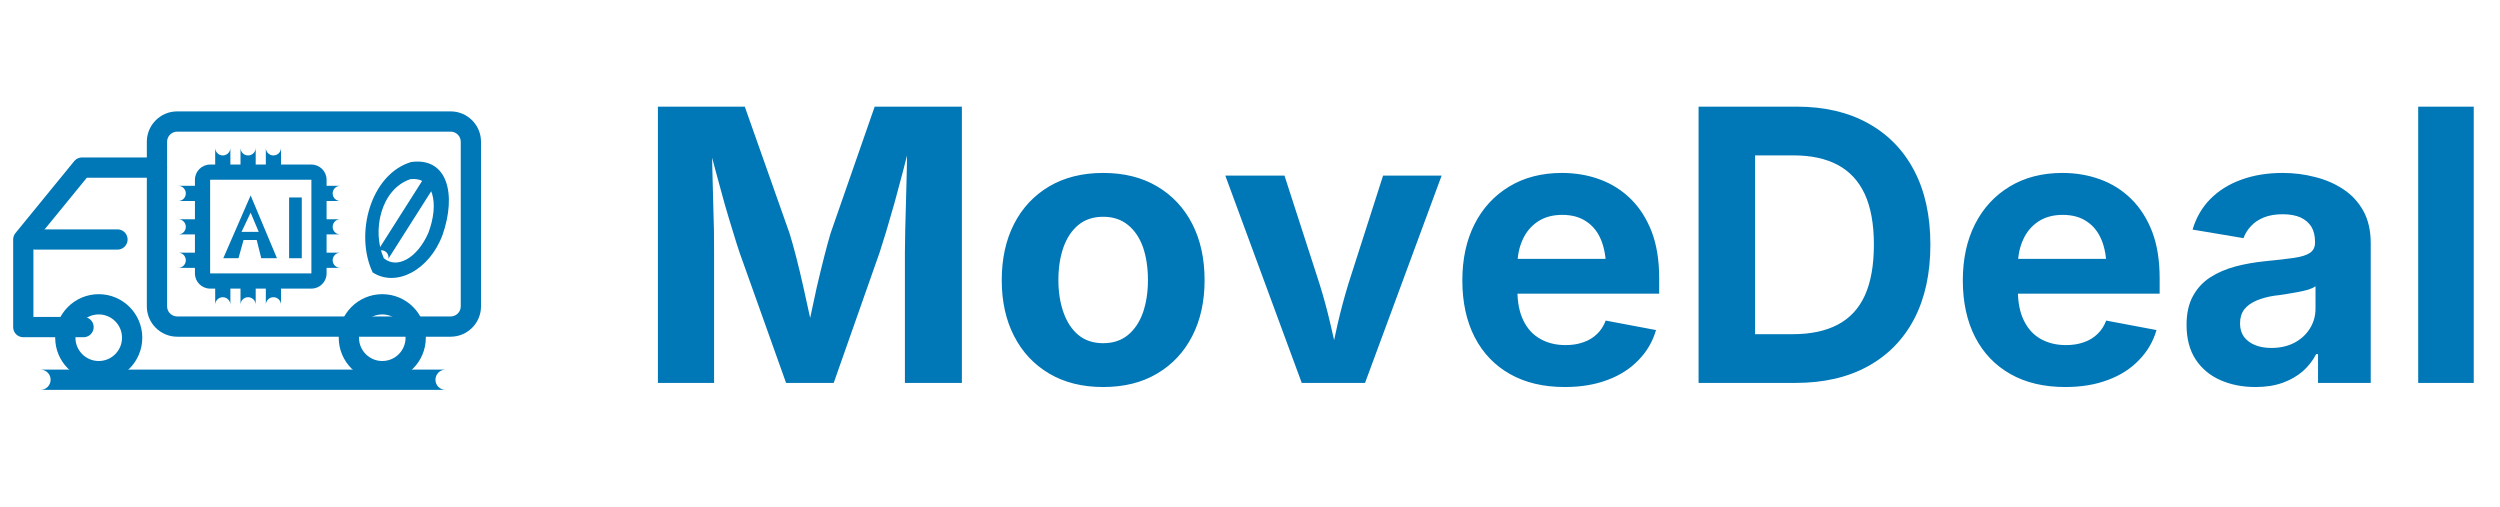
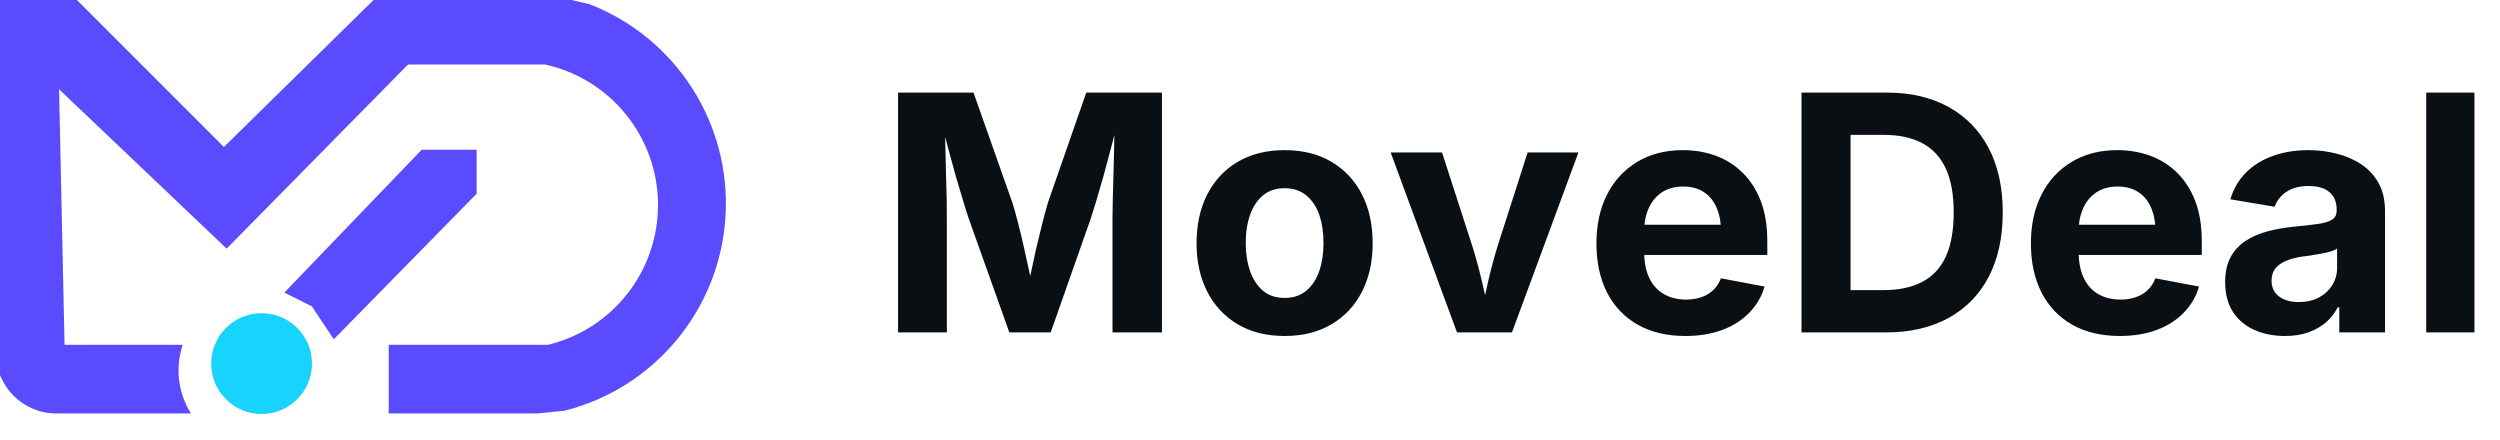
- <svg xmlns="http://www.w3.org/2000/svg" viewBox="0 0 158 32" role="img">
-   <g transform="scale(0.32)">
-     <g>
-       <path fill="#0077B6" fill-rule="evenodd" d="M35 22H89A6 6 0 0 1 95 28V60.5A6 6 0 0 1 89 66.5H35A6 6 0 0 1 29 60.5V28A6 6 0 0 1 35 22ZM35 26H89A2 2 0 0 1 91 28V60.5A2 2 0 0 1 89 62.5H35A2 2 0 0 1 33 60.5V28A2 2 0 0 1 35 26Z" />
-       <g fill="none" stroke="#0077B6" stroke-width="4" stroke-linecap="round" stroke-linejoin="round">
-         <path d="M31 33.1H16.2L4.6 47.3V64.6H16.5" />
-         <path d="M7 47.3H23.2" />
-       </g>
-       <path fill="#0077B6" d="M8 77L88 77A2 2 0 0 1 88 73L8 73A2 2 0 0 1 8 77Z" />
-       <path fill="#0077B6" fill-rule="evenodd" d="M10.9 66.7A8.6 8.6 0 1 1 28.1 66.7A8.6 8.6 0 1 1 10.9 66.7ZM14.9 66.7A4.6 4.6 0 1 1 24.1 66.7A4.6 4.6 0 1 1 14.9 66.7Z" />
-       <path fill="#0077B6" fill-rule="evenodd" d="M66.9 66.7A8.6 8.6 0 1 1 84.1 66.7A8.6 8.6 0 1 1 66.9 66.7ZM70.9 66.7A4.6 4.6 0 1 1 80.1 66.7A4.6 4.6 0 1 1 70.9 66.7Z" />
-       <path fill="#0077B6" fill-rule="evenodd" d="M41.5 32.5H61.5A3 3 0 0 1 64.5 35.5V54A3 3 0 0 1 61.5 57H41.5A3 3 0 0 1 38.5 54V35.5A3 3 0 0 1 41.5 32.5ZM41.5 35.5H61.5V54H41.5Z" />
-       <path fill="#0077B6" d="M45.5 33.6L45.5 29.2A1.5 1.5 0 0 1 42.5 29.2L42.5 33.6L45.5 33.6Z" />
-       <path fill="#0077B6" d="M50.5 33.6L50.5 29.2A1.5 1.5 0 0 1 47.5 29.2L47.5 33.6L50.5 33.6Z" />
-       <path fill="#0077B6" d="M55.5 33.6L55.5 29.2A1.5 1.5 0 0 1 52.5 29.2L52.5 33.6L55.5 33.6Z" />
-       <path fill="#0077B6" d="M42.5 55.7L42.5 60.2A1.5 1.5 0 0 1 45.5 60.2L45.5 55.7L42.5 55.7Z" />
-       <path fill="#0077B6" d="M47.5 55.7L47.5 60.2A1.5 1.5 0 0 1 50.5 60.2L50.5 55.7L47.5 55.7Z" />
-       <path fill="#0077B6" d="M52.5 55.7L52.5 60.2A1.5 1.5 0 0 1 55.5 60.2L55.5 55.7L52.5 55.7Z" />
-       <path fill="#0077B6" d="M40 36.7L35.2 36.7A1.5 1.5 0 0 1 35.2 39.7L40 39.7L40 36.7Z" />
-       <path fill="#0077B6" d="M40 43.3L35.2 43.3A1.5 1.5 0 0 1 35.2 46.3L40 46.3L40 43.3Z" />
-       <path fill="#0077B6" d="M40 49.9L35.2 49.9A1.5 1.5 0 0 1 35.2 52.9L40 52.9L40 49.9Z" />
-       <path fill="#0077B6" d="M63 39.7L67.2 39.7A1.5 1.5 0 0 1 67.2 36.7L63 36.7L63 39.7Z" />
-       <path fill="#0077B6" d="M63 46.3L67.2 46.3A1.5 1.5 0 0 1 67.2 43.3L63 43.3L63 46.3Z" />
-       <path fill="#0077B6" d="M63 52.9L67.2 52.9A1.5 1.5 0 0 1 67.2 49.9L63 49.9L63 52.9Z" />
-       <path fill="#0077B6" fill-rule="evenodd" d="M73.6 53.8C70 46.2 73.2 34.4 81.2 32C88.4 31 90.2 38.4 87.4 46.4C84.8 53.4 78.2 56.8 73.6 53.8ZM75.8 51C73.4 45.6 75.2 37.4 81 35.4C85.6 34.8 86.8 40.2 84.6 46C82.4 51 78.4 53.2 75.8 51Z" />
-       <path fill="#0077B6" d="M76.7 51.1L86.1 36.3A1.4 1.4 0 0 1 83.9 34.9L74.5 49.7A1.4 1.4 0 0 1 76.7 51.1Z" />
-       <path fill="#0077B6" fill-rule="evenodd" d="M49.5 38.6L54.7 51H51.6L50.7 47.4H48.1L47.1 51H44.1L49.5 38.6ZM49.5 42L51.1 45.8H47.7Z" />
-       <path fill="#0077B6" d="M57.1 39H59.6V51H57.1Z" />
-     </g>
+ <svg xmlns="http://www.w3.org/2000/svg" viewBox="0 0 182 32" role="img">
+   <g transform="translate(-7.5 -7.5) scale(0.2)">
+     <path fill="#5B4BFF" d="M36 36 L36 166 A22 22 0 0 0 58 188 L107 188 A29.5 29.5 0 0 1 104 163 L61 163 L59 70 L120 128 L186 61 L236 61 A52.36 52.36 0 0 1 237 163 L179 163 L179 188 L233 188 L243 187 A77.81 77.81 0 0 0 252 39 L239 36 L175 36 L119 91 L64 36 Z" />
+     <path fill="#5B4BFF" d="M211 92 L191 92 L141 144 L151 149 L159 161 L211 108 Z" />
+     <circle cx="132.72" cy="169.85" r="18.35" fill="#19D3FF" />
  </g>
-   <path fill="#0077B6" d="M1.58 0V-17.46H7.07L9.9 -9.45Q10.08 -8.88 10.31 -7.99Q10.54 -7.1 10.77 -6.07Q11 -5.04 11.21 -4.07Q11.41 -3.09 11.54 -2.38H10.85Q10.98 -3.08 11.19 -4.05Q11.39 -5.02 11.62 -6.05Q11.86 -7.08 12.09 -7.98Q12.32 -8.88 12.49 -9.45L15.28 -17.46H20.79V0H17.19V-8.24Q17.19 -8.8 17.21 -9.66Q17.24 -10.51 17.26 -11.5Q17.29 -12.49 17.31 -13.49Q17.33 -14.5 17.34 -15.39H17.57Q17.34 -14.41 17.07 -13.38Q16.8 -12.34 16.53 -11.37Q16.25 -10.39 16.01 -9.58Q15.76 -8.77 15.59 -8.24L12.69 0H9.68L6.74 -8.24Q6.56 -8.77 6.32 -9.57Q6.07 -10.37 5.79 -11.34Q5.52 -12.32 5.24 -13.35Q4.96 -14.39 4.7 -15.39H4.98Q4.99 -14.54 5.02 -13.55Q5.04 -12.55 5.07 -11.55Q5.1 -10.55 5.12 -9.69Q5.13 -8.82 5.13 -8.24V0ZM29.72 0.26Q27.75 0.26 26.31 -0.59Q24.87 -1.44 24.09 -2.96Q23.31 -4.48 23.31 -6.49Q23.31 -8.53 24.09 -10.05Q24.87 -11.57 26.31 -12.42Q27.75 -13.27 29.72 -13.27Q31.7 -13.27 33.13 -12.42Q34.57 -11.57 35.35 -10.05Q36.13 -8.53 36.13 -6.49Q36.13 -4.48 35.35 -2.96Q34.57 -1.44 33.13 -0.59Q31.7 0.26 29.72 0.26ZM29.72 -2.51Q30.66 -2.51 31.29 -3.03Q31.92 -3.55 32.24 -4.46Q32.55 -5.37 32.55 -6.5Q32.55 -7.66 32.24 -8.57Q31.92 -9.47 31.29 -9.98Q30.66 -10.5 29.72 -10.5Q28.78 -10.5 28.15 -9.98Q27.53 -9.47 27.21 -8.57Q26.89 -7.66 26.89 -6.5Q26.89 -5.37 27.21 -4.46Q27.53 -3.55 28.15 -3.03Q28.78 -2.51 29.72 -2.51ZM42.27 0 37.44 -13.1H41.18L43.38 -6.3Q43.78 -5.03 44.08 -3.73Q44.38 -2.43 44.7 -1.03H43.95Q44.25 -2.43 44.54 -3.73Q44.84 -5.03 45.23 -6.3L47.41 -13.1H51.11L46.27 0ZM58.89 0.26Q56.88 0.26 55.43 -0.56Q53.98 -1.38 53.2 -2.89Q52.42 -4.41 52.42 -6.48Q52.42 -8.51 53.19 -10.03Q53.96 -11.55 55.38 -12.41Q56.8 -13.27 58.71 -13.27Q60 -13.27 61.11 -12.86Q62.23 -12.45 63.07 -11.62Q63.91 -10.79 64.39 -9.55Q64.86 -8.31 64.86 -6.62V-5.64H53.86V-7.84H63.14L61.5 -7.25Q61.5 -8.27 61.19 -9.03Q60.88 -9.79 60.26 -10.2Q59.65 -10.62 58.73 -10.62Q57.83 -10.62 57.19 -10.2Q56.55 -9.77 56.23 -9.05Q55.9 -8.33 55.9 -7.41V-5.85Q55.9 -4.71 56.28 -3.94Q56.66 -3.16 57.35 -2.78Q58.03 -2.39 58.95 -2.39Q59.57 -2.39 60.07 -2.57Q60.57 -2.74 60.93 -3.09Q61.29 -3.43 61.48 -3.94L64.66 -3.34Q64.35 -2.26 63.56 -1.45Q62.78 -0.63 61.6 -0.19Q60.42 0.26 58.89 0.26ZM73.48 0H68.96V-3.08H73.31Q75 -3.08 76.14 -3.68Q77.29 -4.28 77.86 -5.53Q78.43 -6.79 78.43 -8.74Q78.43 -10.69 77.85 -11.94Q77.27 -13.18 76.14 -13.78Q75.01 -14.38 73.34 -14.38H68.88V-17.46H73.55Q76.17 -17.46 78.06 -16.41Q79.96 -15.36 80.98 -13.41Q82 -11.46 82 -8.74Q82 -6.01 80.98 -4.05Q79.96 -2.1 78.05 -1.05Q76.14 0 73.48 0ZM70.92 -17.46V0H67.35V-17.46ZM90.52 0.26Q88.51 0.26 87.06 -0.56Q85.61 -1.38 84.83 -2.89Q84.05 -4.41 84.05 -6.48Q84.05 -8.51 84.82 -10.03Q85.59 -11.55 87.01 -12.41Q88.43 -13.27 90.34 -13.27Q91.63 -13.27 92.74 -12.86Q93.86 -12.45 94.7 -11.62Q95.54 -10.79 96.02 -9.55Q96.49 -8.31 96.49 -6.62V-5.64H85.49V-7.84H94.77L93.13 -7.25Q93.13 -8.27 92.82 -9.03Q92.51 -9.79 91.89 -10.2Q91.28 -10.62 90.36 -10.62Q89.46 -10.62 88.82 -10.2Q88.18 -9.77 87.86 -9.05Q87.53 -8.33 87.53 -7.41V-5.85Q87.53 -4.71 87.91 -3.94Q88.29 -3.16 88.97 -2.78Q89.66 -2.39 90.57 -2.39Q91.2 -2.39 91.7 -2.57Q92.2 -2.74 92.56 -3.09Q92.92 -3.43 93.11 -3.94L96.29 -3.34Q95.98 -2.26 95.19 -1.45Q94.41 -0.63 93.23 -0.19Q92.05 0.26 90.52 0.26ZM102.55 0.26Q101.31 0.26 100.32 -0.18Q99.33 -0.62 98.76 -1.49Q98.19 -2.37 98.19 -3.67Q98.19 -4.76 98.6 -5.5Q99 -6.23 99.7 -6.68Q100.39 -7.12 101.28 -7.36Q102.16 -7.59 103.14 -7.69Q104.27 -7.8 104.97 -7.9Q105.67 -8 105.99 -8.22Q106.31 -8.44 106.31 -8.86V-8.92Q106.31 -9.48 106.08 -9.87Q105.84 -10.25 105.39 -10.46Q104.93 -10.66 104.26 -10.66Q103.58 -10.66 103.08 -10.46Q102.57 -10.25 102.26 -9.91Q101.94 -9.57 101.79 -9.15L98.57 -9.69Q98.91 -10.83 99.69 -11.62Q100.48 -12.42 101.64 -12.84Q102.81 -13.27 104.26 -13.27Q105.33 -13.27 106.32 -13.01Q107.32 -12.76 108.11 -12.23Q108.9 -11.71 109.37 -10.86Q109.83 -10.02 109.83 -8.82V0H106.5V-1.82H106.38Q106.07 -1.21 105.54 -0.74Q105.01 -0.28 104.27 -0.01Q103.52 0.26 102.55 0.26ZM103.55 -2.21Q104.38 -2.21 105.01 -2.54Q105.63 -2.87 105.98 -3.43Q106.34 -4 106.34 -4.69V-6.11Q106.18 -5.99 105.87 -5.89Q105.55 -5.8 105.16 -5.73Q104.78 -5.66 104.4 -5.6Q104.03 -5.54 103.73 -5.51Q103.09 -5.41 102.6 -5.2Q102.11 -4.99 101.84 -4.65Q101.57 -4.3 101.57 -3.76Q101.57 -3.26 101.82 -2.91Q102.08 -2.57 102.52 -2.39Q102.96 -2.21 103.55 -2.21ZM116.34 -17.46V0H112.83V-17.46Z" transform="translate(40 24.2)" />
+   <path fill="#0A0F14" d="M1.58 0V-17.46H7.07L9.9 -9.45Q10.08 -8.88 10.31 -7.99Q10.54 -7.1 10.77 -6.07Q11 -5.04 11.21 -4.07Q11.41 -3.09 11.54 -2.38H10.85Q10.98 -3.08 11.19 -4.05Q11.39 -5.02 11.62 -6.05Q11.86 -7.08 12.09 -7.98Q12.32 -8.88 12.49 -9.45L15.28 -17.46H20.79V0H17.19V-8.24Q17.19 -8.8 17.21 -9.66Q17.24 -10.51 17.26 -11.5Q17.29 -12.49 17.31 -13.49Q17.33 -14.5 17.34 -15.39H17.57Q17.34 -14.41 17.07 -13.38Q16.8 -12.34 16.53 -11.37Q16.25 -10.39 16.01 -9.58Q15.76 -8.77 15.59 -8.24L12.69 0H9.68L6.74 -8.24Q6.56 -8.77 6.32 -9.57Q6.07 -10.37 5.79 -11.34Q5.52 -12.32 5.24 -13.35Q4.96 -14.39 4.7 -15.39H4.98Q4.99 -14.54 5.02 -13.55Q5.04 -12.55 5.07 -11.55Q5.1 -10.55 5.12 -9.69Q5.13 -8.82 5.13 -8.24V0ZM29.72 0.26Q27.75 0.26 26.31 -0.59Q24.87 -1.44 24.09 -2.96Q23.31 -4.48 23.31 -6.49Q23.31 -8.53 24.09 -10.05Q24.87 -11.57 26.31 -12.42Q27.75 -13.27 29.72 -13.27Q31.7 -13.27 33.13 -12.42Q34.57 -11.57 35.35 -10.05Q36.13 -8.53 36.13 -6.49Q36.13 -4.48 35.35 -2.96Q34.57 -1.44 33.13 -0.59Q31.7 0.26 29.72 0.26ZM29.72 -2.51Q30.66 -2.51 31.29 -3.03Q31.92 -3.55 32.24 -4.46Q32.55 -5.37 32.55 -6.5Q32.55 -7.66 32.24 -8.57Q31.92 -9.47 31.29 -9.98Q30.66 -10.5 29.72 -10.5Q28.78 -10.5 28.15 -9.98Q27.53 -9.47 27.21 -8.57Q26.89 -7.66 26.89 -6.5Q26.89 -5.37 27.21 -4.46Q27.53 -3.55 28.15 -3.03Q28.78 -2.51 29.72 -2.51ZM42.27 0 37.44 -13.1H41.18L43.38 -6.3Q43.78 -5.03 44.08 -3.73Q44.38 -2.43 44.7 -1.03H43.95Q44.25 -2.43 44.54 -3.73Q44.84 -5.03 45.23 -6.3L47.41 -13.1H51.11L46.27 0ZM58.89 0.26Q56.88 0.26 55.43 -0.56Q53.98 -1.38 53.2 -2.89Q52.42 -4.41 52.42 -6.48Q52.42 -8.51 53.19 -10.03Q53.96 -11.55 55.38 -12.41Q56.8 -13.27 58.71 -13.27Q60 -13.27 61.11 -12.86Q62.23 -12.45 63.07 -11.62Q63.91 -10.79 64.39 -9.55Q64.86 -8.31 64.86 -6.62V-5.64H53.86V-7.84H63.14L61.5 -7.25Q61.5 -8.27 61.19 -9.03Q60.88 -9.79 60.26 -10.2Q59.65 -10.62 58.73 -10.62Q57.83 -10.62 57.19 -10.2Q56.55 -9.77 56.23 -9.05Q55.9 -8.33 55.9 -7.41V-5.85Q55.9 -4.71 56.28 -3.94Q56.66 -3.16 57.35 -2.78Q58.03 -2.39 58.95 -2.39Q59.57 -2.39 60.07 -2.57Q60.57 -2.74 60.93 -3.09Q61.29 -3.43 61.48 -3.94L64.66 -3.34Q64.35 -2.26 63.56 -1.45Q62.78 -0.63 61.6 -0.19Q60.42 0.26 58.89 0.26ZM73.48 0H68.96V-3.08H73.31Q75 -3.08 76.14 -3.68Q77.29 -4.28 77.86 -5.53Q78.43 -6.79 78.43 -8.74Q78.43 -10.69 77.85 -11.94Q77.27 -13.18 76.14 -13.78Q75.01 -14.38 73.34 -14.38H68.88V-17.46H73.55Q76.17 -17.46 78.06 -16.41Q79.96 -15.36 80.98 -13.41Q82 -11.46 82 -8.74Q82 -6.01 80.98 -4.05Q79.96 -2.1 78.05 -1.05Q76.14 0 73.48 0ZM70.92 -17.46V0H67.35V-17.46ZM90.52 0.26Q88.51 0.26 87.06 -0.56Q85.61 -1.38 84.83 -2.89Q84.05 -4.41 84.05 -6.48Q84.05 -8.51 84.82 -10.03Q85.59 -11.55 87.01 -12.41Q88.43 -13.27 90.34 -13.27Q91.63 -13.27 92.74 -12.86Q93.86 -12.45 94.7 -11.62Q95.54 -10.79 96.02 -9.55Q96.49 -8.31 96.49 -6.62V-5.64H85.49V-7.84H94.77L93.13 -7.25Q93.13 -8.27 92.82 -9.03Q92.51 -9.79 91.89 -10.2Q91.28 -10.62 90.36 -10.62Q89.46 -10.62 88.82 -10.2Q88.18 -9.77 87.86 -9.05Q87.53 -8.33 87.53 -7.41V-5.85Q87.53 -4.71 87.91 -3.94Q88.29 -3.16 88.97 -2.78Q89.66 -2.39 90.57 -2.39Q91.2 -2.39 91.7 -2.57Q92.2 -2.74 92.56 -3.09Q92.92 -3.43 93.11 -3.94L96.29 -3.34Q95.98 -2.26 95.19 -1.45Q94.41 -0.63 93.23 -0.19Q92.05 0.26 90.52 0.26ZM102.55 0.26Q101.31 0.26 100.32 -0.18Q99.33 -0.62 98.76 -1.49Q98.19 -2.37 98.19 -3.67Q98.19 -4.76 98.6 -5.5Q99 -6.23 99.7 -6.68Q100.39 -7.12 101.28 -7.36Q102.16 -7.59 103.14 -7.69Q104.27 -7.8 104.97 -7.9Q105.67 -8 105.99 -8.22Q106.31 -8.44 106.31 -8.86V-8.92Q106.31 -9.48 106.08 -9.87Q105.84 -10.25 105.39 -10.46Q104.93 -10.66 104.26 -10.66Q103.58 -10.66 103.08 -10.46Q102.57 -10.25 102.26 -9.91Q101.94 -9.57 101.79 -9.15L98.57 -9.69Q98.91 -10.83 99.69 -11.62Q100.48 -12.42 101.64 -12.84Q102.81 -13.27 104.26 -13.27Q105.33 -13.27 106.32 -13.01Q107.32 -12.76 108.11 -12.23Q108.9 -11.71 109.37 -10.86Q109.83 -10.02 109.83 -8.82V0H106.5V-1.82H106.38Q106.07 -1.21 105.54 -0.74Q105.01 -0.28 104.27 -0.01Q103.52 0.26 102.55 0.26ZM103.55 -2.21Q104.38 -2.21 105.01 -2.54Q105.63 -2.87 105.98 -3.43Q106.34 -4 106.34 -4.69V-6.11Q106.18 -5.99 105.87 -5.89Q105.55 -5.8 105.16 -5.73Q104.78 -5.66 104.4 -5.6Q104.03 -5.54 103.73 -5.51Q103.09 -5.41 102.6 -5.2Q102.11 -4.99 101.84 -4.65Q101.57 -4.3 101.57 -3.76Q101.57 -3.26 101.82 -2.91Q102.08 -2.57 102.52 -2.39Q102.96 -2.21 103.55 -2.21ZM116.34 -17.46V0H112.83V-17.46Z" transform="translate(63.8 24.2)" />
</svg>
